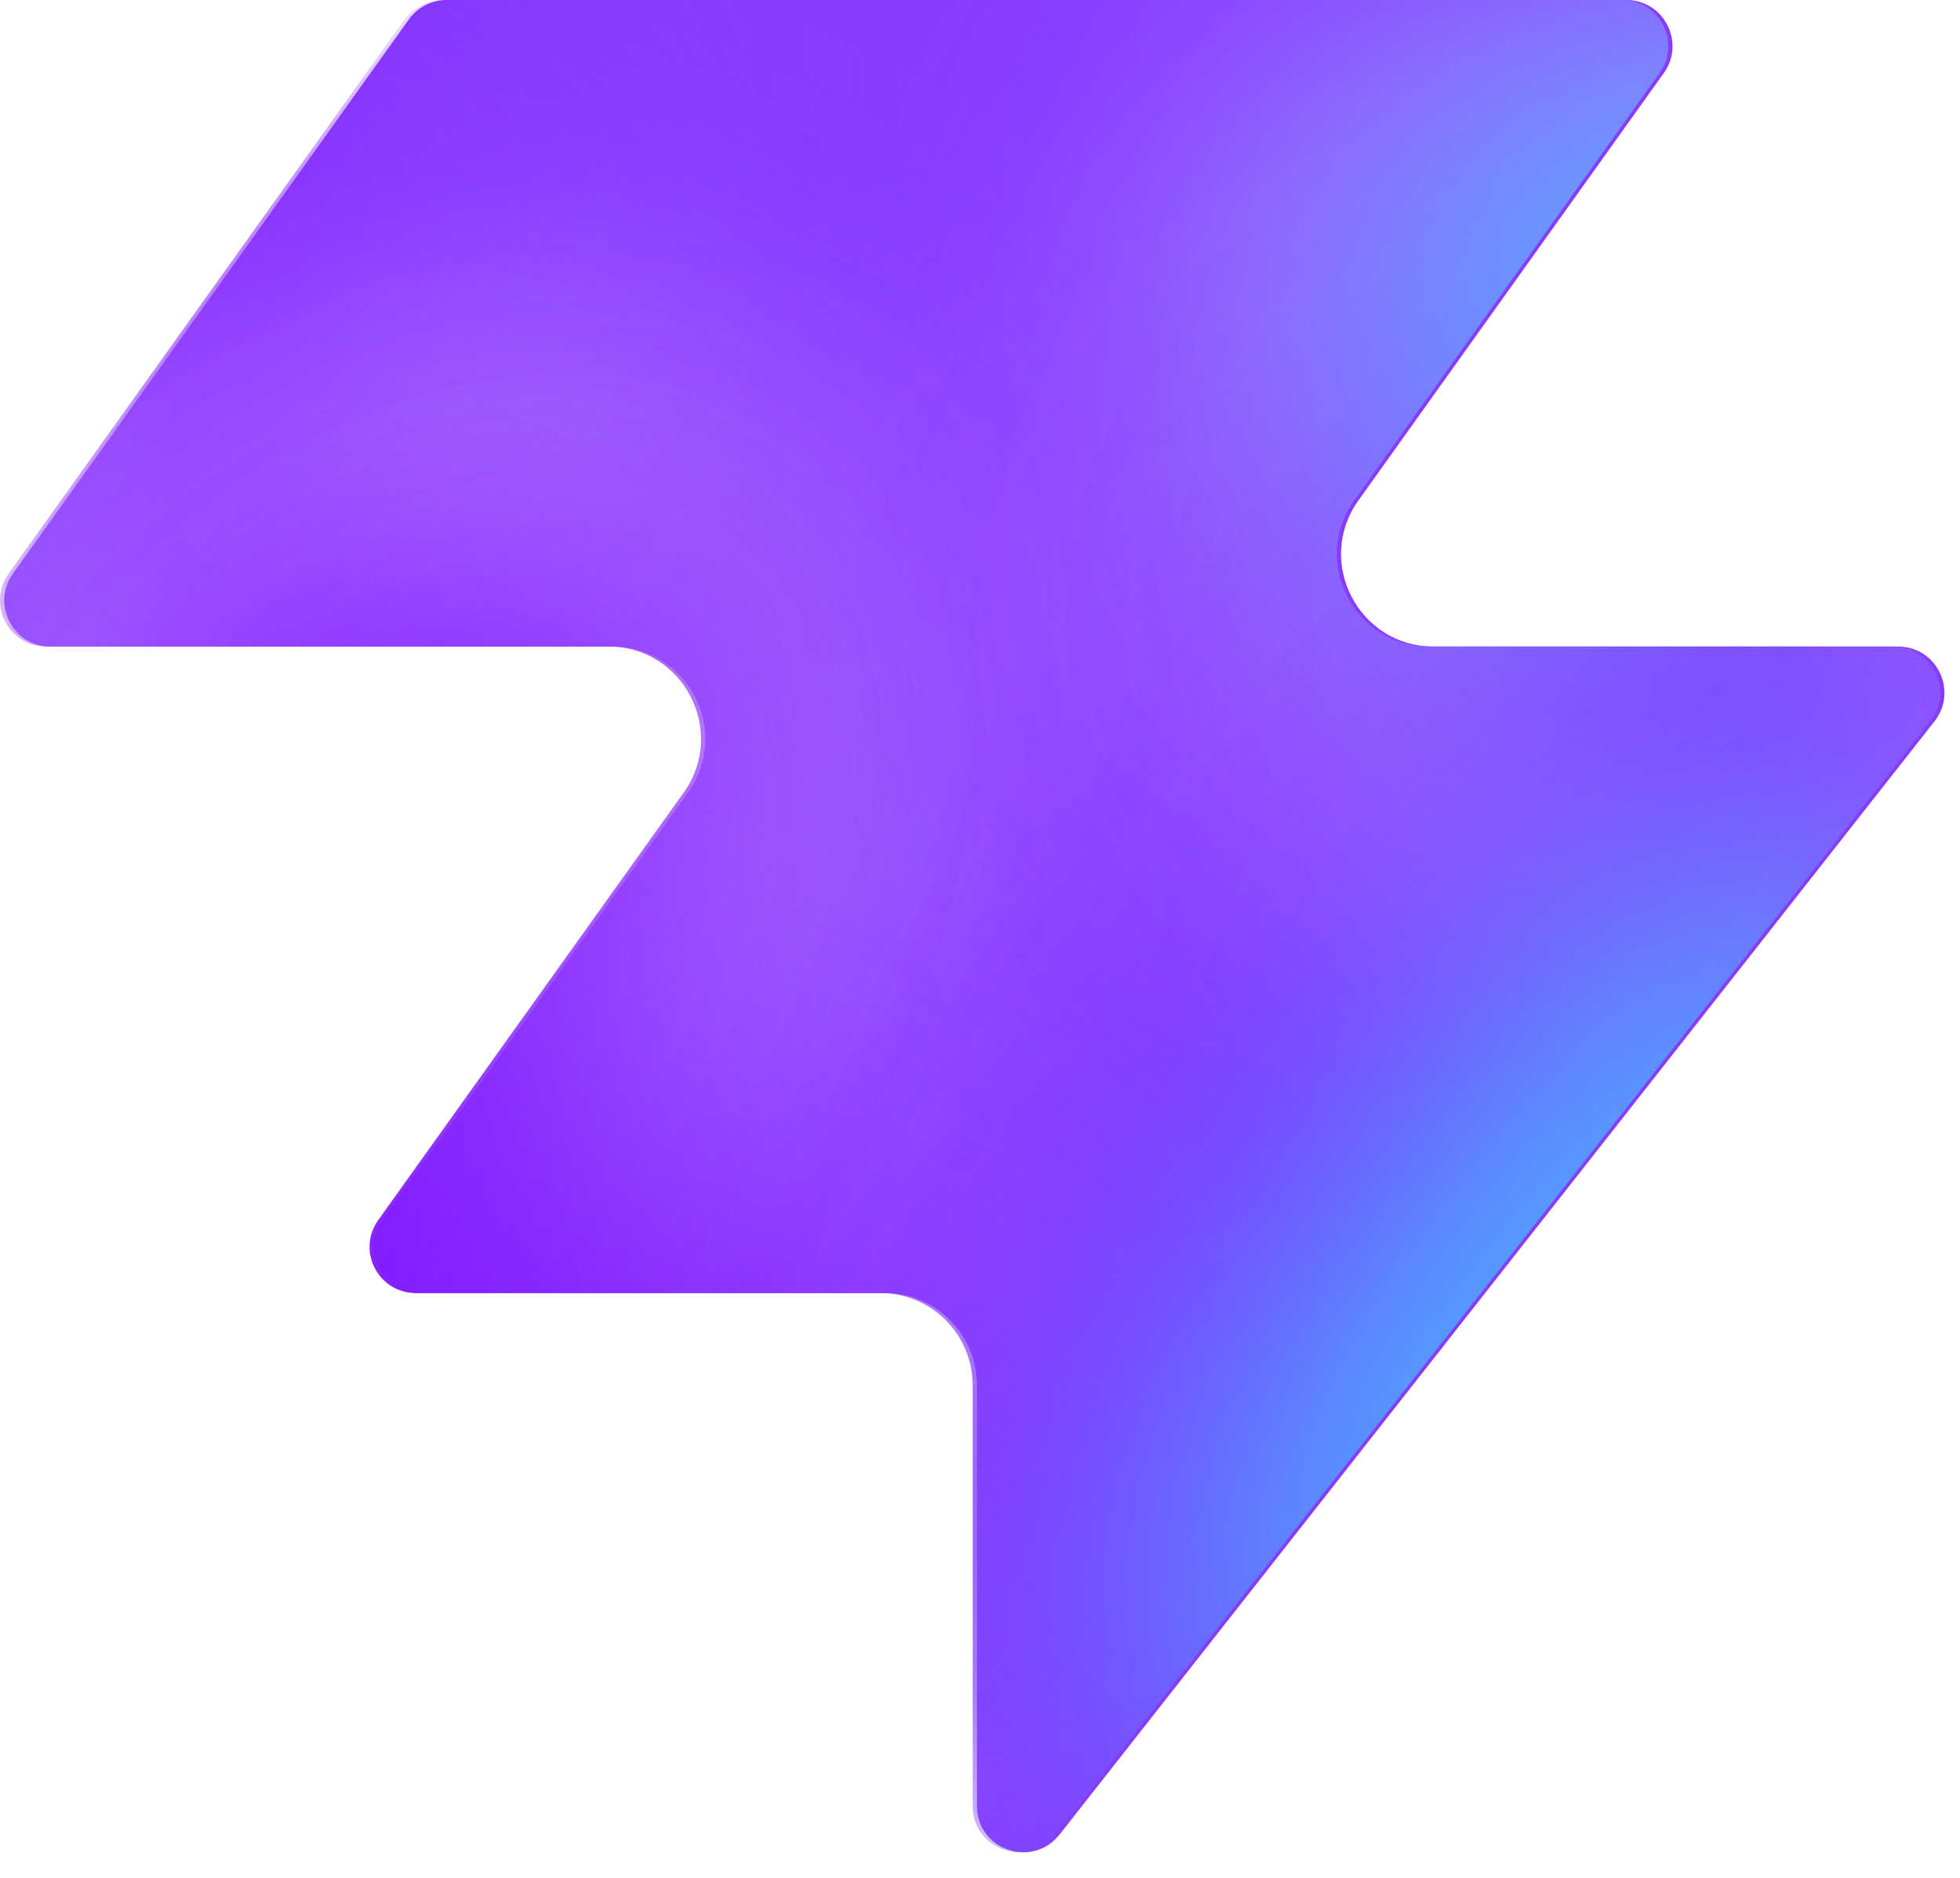
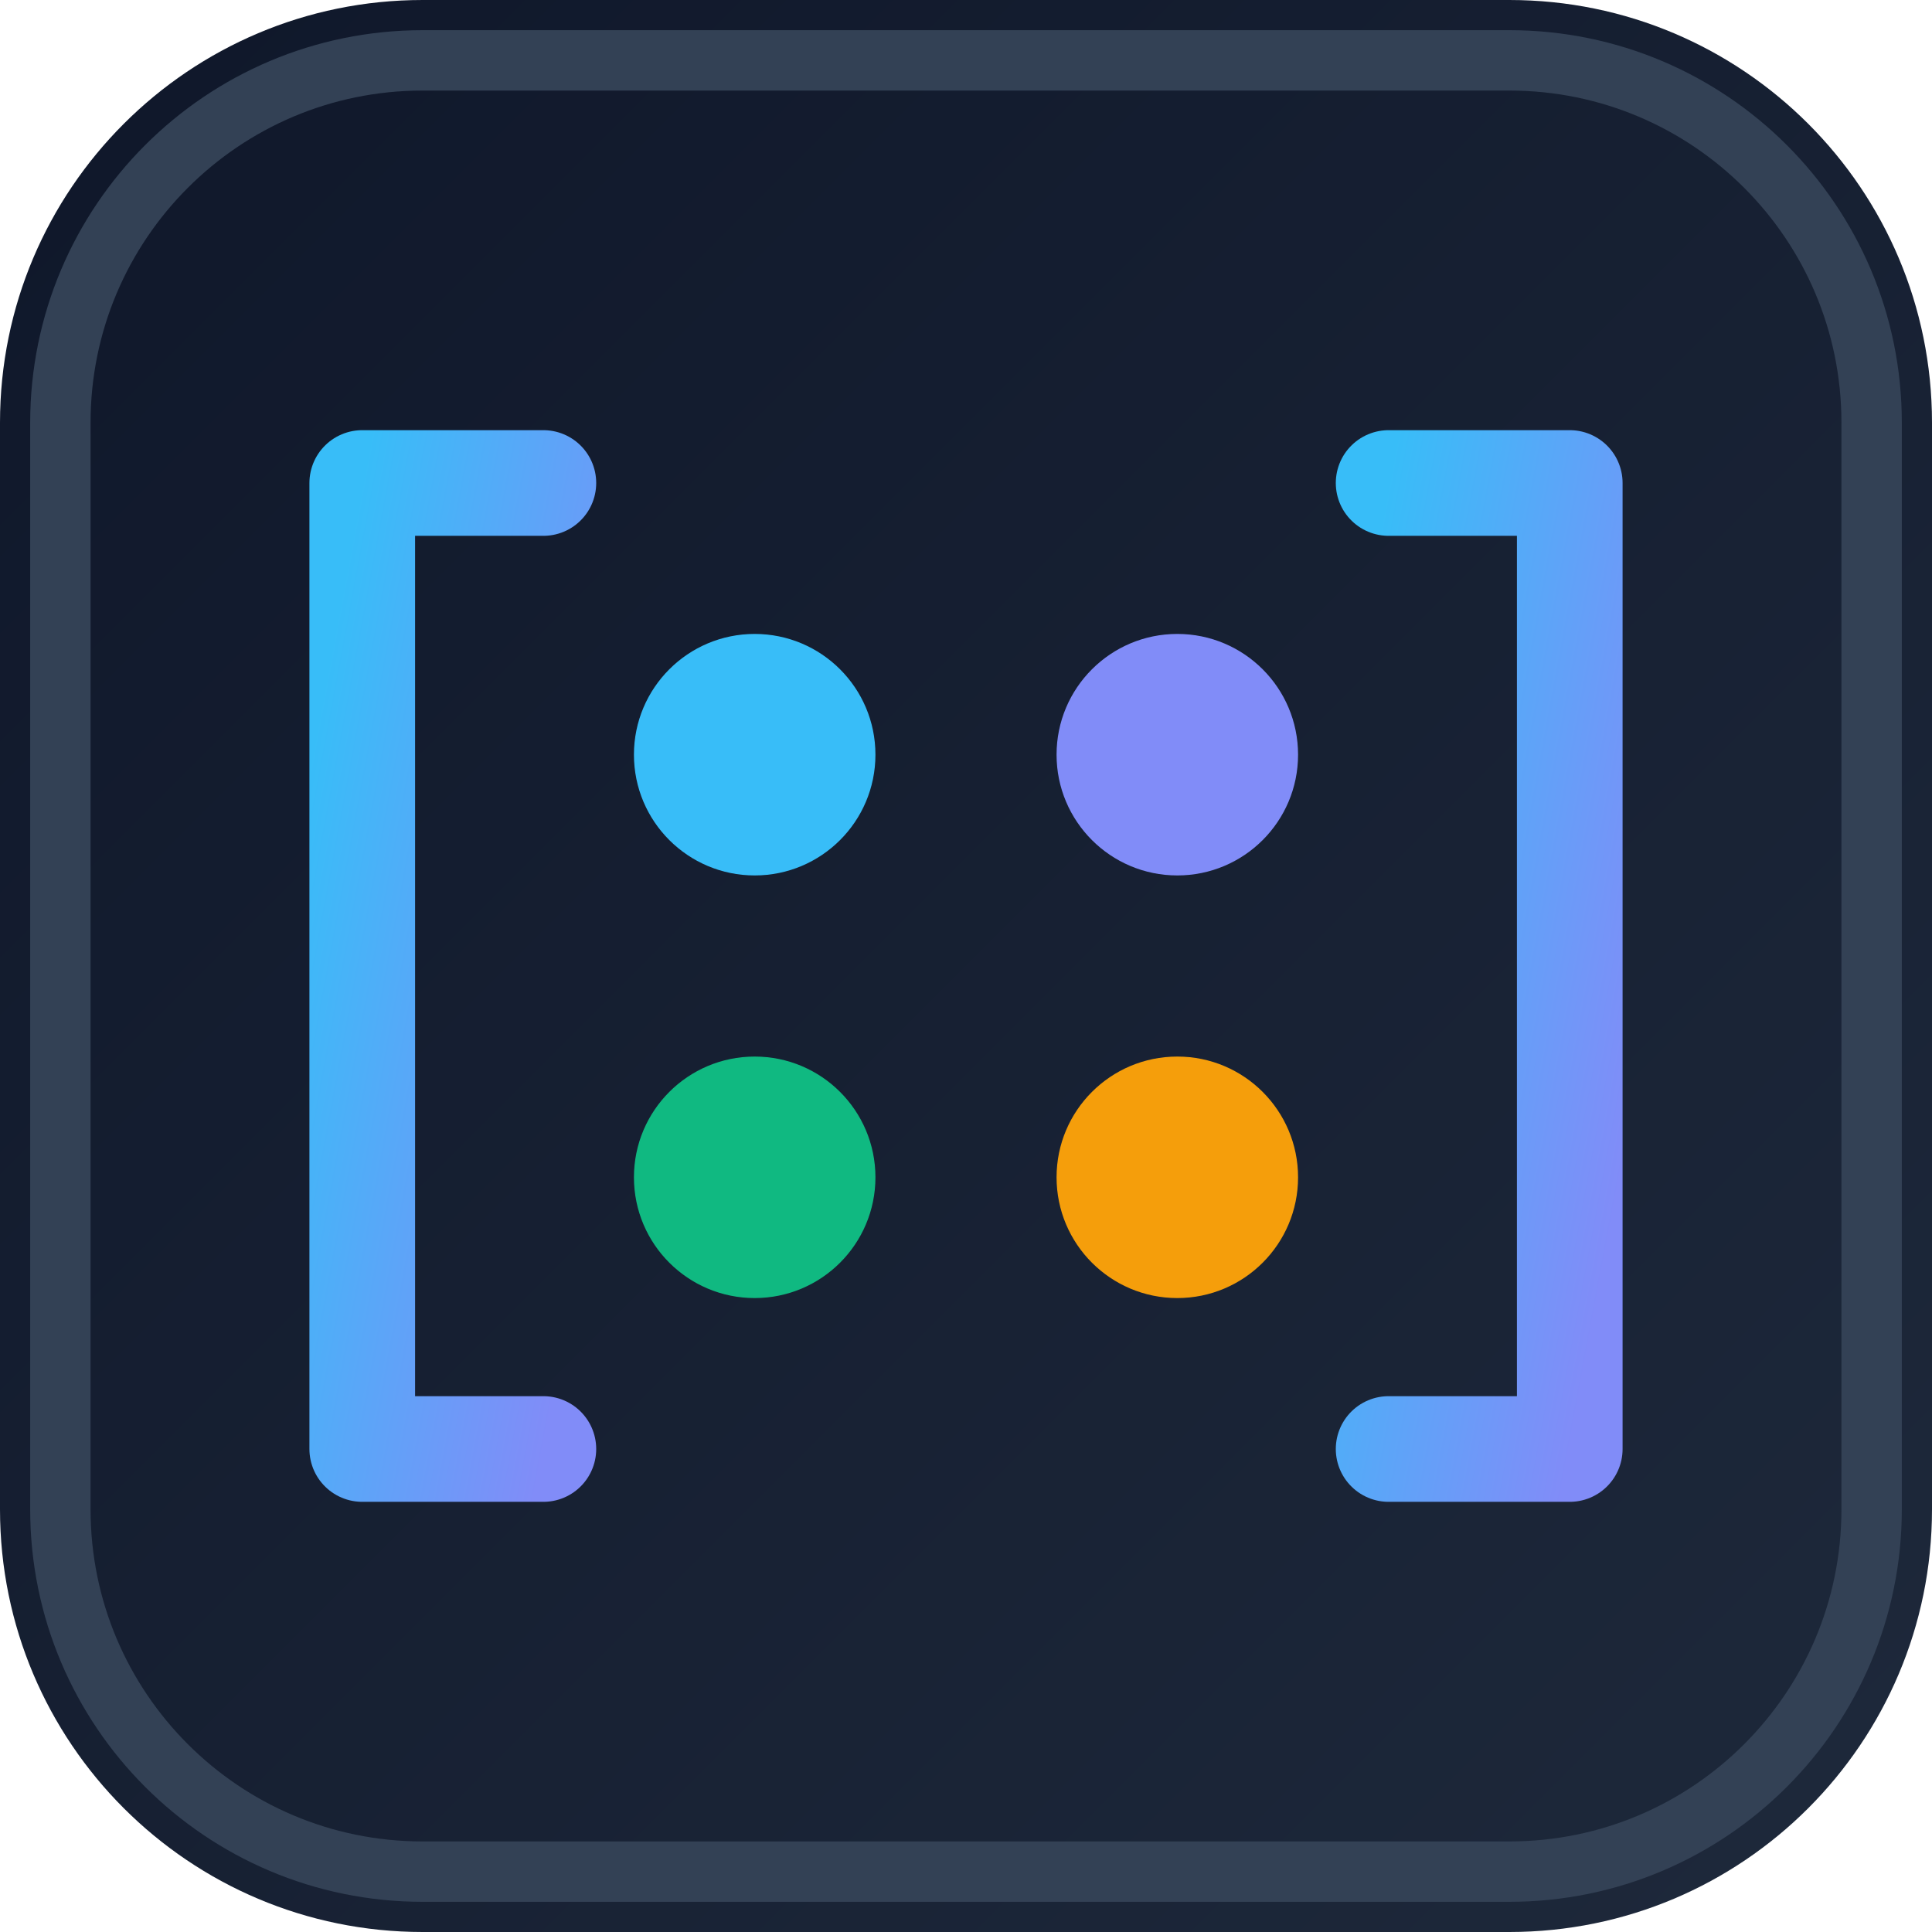
- <svg xmlns="http://www.w3.org/2000/svg" width="48" height="46" fill="none" viewBox="0 0 48 46">
-   <path fill="#863bff" d="M25.946 44.938c-.664.845-2.021.375-2.021-.698V33.937a2.26 2.26 0 0 0-2.262-2.262H10.287c-.92 0-1.456-1.04-.92-1.788l7.48-10.471c1.07-1.497 0-3.578-1.842-3.578H1.237c-.92 0-1.456-1.04-.92-1.788L10.013.474c.214-.297.556-.474.92-.474h28.894c.92 0 1.456 1.04.92 1.788l-7.48 10.471c-1.07 1.498 0 3.579 1.842 3.579h11.377c.943 0 1.473 1.088.89 1.83L25.947 44.94z" style="fill:#863bff;fill:color(display-p3 .525 .23 1);fill-opacity:1" />
-   <mask id="a" width="48" height="46" x="0" y="0" maskUnits="userSpaceOnUse" style="mask-type:alpha">
-     <path fill="#000" d="M25.842 44.938c-.664.844-2.021.375-2.021-.698V33.937a2.26 2.26 0 0 0-2.262-2.262H10.183c-.92 0-1.456-1.04-.92-1.788l7.48-10.471c1.07-1.498 0-3.579-1.842-3.579H1.133c-.92 0-1.456-1.04-.92-1.787L9.91.473c.214-.297.556-.474.92-.474h28.894c.92 0 1.456 1.04.92 1.788l-7.48 10.471c-1.07 1.498 0 3.578 1.842 3.578h11.377c.943 0 1.473 1.088.89 1.832L25.843 44.94z" style="fill:#000;fill-opacity:1" />
-   </mask>
-   <g mask="url(#a)">
-     <g filter="url(#b)">
-       <ellipse cx="5.508" cy="14.704" fill="#ede6ff" rx="5.508" ry="14.704" style="fill:#ede6ff;fill:color(display-p3 .927 .903 1);fill-opacity:1" transform="matrix(.00324 1 1 -.00324 -4.47 31.516)" />
-     </g>
-     <g filter="url(#c)">
-       <ellipse cx="10.399" cy="29.851" fill="#ede6ff" rx="10.399" ry="29.851" style="fill:#ede6ff;fill:color(display-p3 .927 .903 1);fill-opacity:1" transform="matrix(.00324 1 1 -.00324 -39.328 7.883)" />
-     </g>
-     <g filter="url(#d)">
-       <ellipse cx="5.508" cy="30.487" fill="#7e14ff" rx="5.508" ry="30.487" style="fill:#7e14ff;fill:color(display-p3 .492 .077 1);fill-opacity:1" transform="rotate(89.814 -25.913 -14.639)scale(1 -1)" />
-     </g>
-     <g filter="url(#e)">
-       <ellipse cx="5.508" cy="30.599" fill="#7e14ff" rx="5.508" ry="30.599" style="fill:#7e14ff;fill:color(display-p3 .492 .077 1);fill-opacity:1" transform="rotate(89.814 -32.644 -3.334)scale(1 -1)" />
-     </g>
-     <g filter="url(#f)">
-       <ellipse cx="5.508" cy="30.599" fill="#7e14ff" rx="5.508" ry="30.599" style="fill:#7e14ff;fill:color(display-p3 .492 .077 1);fill-opacity:1" transform="matrix(.00324 1 1 -.00324 -34.34 30.47)" />
-     </g>
-     <g filter="url(#g)">
-       <ellipse cx="14.072" cy="22.078" fill="#ede6ff" rx="14.072" ry="22.078" style="fill:#ede6ff;fill:color(display-p3 .927 .903 1);fill-opacity:1" transform="rotate(93.35 24.506 48.493)scale(-1 1)" />
-     </g>
-     <g filter="url(#h)">
-       <ellipse cx="3.47" cy="21.501" fill="#7e14ff" rx="3.47" ry="21.501" style="fill:#7e14ff;fill:color(display-p3 .492 .077 1);fill-opacity:1" transform="rotate(89.009 28.708 47.59)scale(-1 1)" />
-     </g>
-     <g filter="url(#i)">
-       <ellipse cx="3.47" cy="21.501" fill="#7e14ff" rx="3.47" ry="21.501" style="fill:#7e14ff;fill:color(display-p3 .492 .077 1);fill-opacity:1" transform="rotate(89.009 28.708 47.59)scale(-1 1)" />
-     </g>
-     <g filter="url(#j)">
-       <ellipse cx=".387" cy="8.972" fill="#7e14ff" rx="4.407" ry="29.108" style="fill:#7e14ff;fill:color(display-p3 .492 .077 1);fill-opacity:1" transform="rotate(39.51 .387 8.972)" />
-     </g>
-     <g filter="url(#k)">
-       <ellipse cx="47.523" cy="-6.092" fill="#7e14ff" rx="4.407" ry="29.108" style="fill:#7e14ff;fill:color(display-p3 .492 .077 1);fill-opacity:1" transform="rotate(37.892 47.523 -6.092)" />
-     </g>
-     <g filter="url(#l)">
-       <ellipse cx="41.412" cy="6.333" fill="#47bfff" rx="5.971" ry="9.665" style="fill:#47bfff;fill:color(display-p3 .28 .748 1);fill-opacity:1" transform="rotate(37.892 41.412 6.333)" />
-     </g>
-     <g filter="url(#m)">
-       <ellipse cx="-1.879" cy="38.332" fill="#7e14ff" rx="4.407" ry="29.108" style="fill:#7e14ff;fill:color(display-p3 .492 .077 1);fill-opacity:1" transform="rotate(37.892 -1.88 38.332)" />
-     </g>
-     <g filter="url(#n)">
-       <ellipse cx="-1.879" cy="38.332" fill="#7e14ff" rx="4.407" ry="29.108" style="fill:#7e14ff;fill:color(display-p3 .492 .077 1);fill-opacity:1" transform="rotate(37.892 -1.88 38.332)" />
-     </g>
-     <g filter="url(#o)">
-       <ellipse cx="35.651" cy="29.907" fill="#7e14ff" rx="4.407" ry="29.108" style="fill:#7e14ff;fill:color(display-p3 .492 .077 1);fill-opacity:1" transform="rotate(37.892 35.651 29.907)" />
-     </g>
-     <g filter="url(#p)">
-       <ellipse cx="38.418" cy="32.4" fill="#47bfff" rx="5.971" ry="15.297" style="fill:#47bfff;fill:color(display-p3 .28 .748 1);fill-opacity:1" transform="rotate(37.892 38.418 32.4)" />
-     </g>
-   </g>
+ <svg xmlns="http://www.w3.org/2000/svg" viewBox="0 0 64 64" width="64" height="64">
  <defs>
-     <filter id="b" width="60.045" height="41.654" x="-19.77" y="16.149" color-interpolation-filters="sRGB" filterUnits="userSpaceOnUse">
-       <feFlood flood-opacity="0" result="BackgroundImageFix" />
-       <feBlend in="SourceGraphic" in2="BackgroundImageFix" result="shape" />
-       <feGaussianBlur result="effect1_foregroundBlur_2002_17158" stdDeviation="7.659" />
-     </filter>
-     <filter id="c" width="90.34" height="51.437" x="-54.613" y="-7.533" color-interpolation-filters="sRGB" filterUnits="userSpaceOnUse">
-       <feFlood flood-opacity="0" result="BackgroundImageFix" />
-       <feBlend in="SourceGraphic" in2="BackgroundImageFix" result="shape" />
-       <feGaussianBlur result="effect1_foregroundBlur_2002_17158" stdDeviation="7.659" />
-     </filter>
-     <filter id="d" width="79.355" height="29.4" x="-49.64" y="2.03" color-interpolation-filters="sRGB" filterUnits="userSpaceOnUse">
-       <feFlood flood-opacity="0" result="BackgroundImageFix" />
-       <feBlend in="SourceGraphic" in2="BackgroundImageFix" result="shape" />
-       <feGaussianBlur result="effect1_foregroundBlur_2002_17158" stdDeviation="4.596" />
-     </filter>
-     <filter id="e" width="79.579" height="29.4" x="-45.045" y="20.029" color-interpolation-filters="sRGB" filterUnits="userSpaceOnUse">
-       <feFlood flood-opacity="0" result="BackgroundImageFix" />
-       <feBlend in="SourceGraphic" in2="BackgroundImageFix" result="shape" />
-       <feGaussianBlur result="effect1_foregroundBlur_2002_17158" stdDeviation="4.596" />
-     </filter>
-     <filter id="f" width="79.579" height="29.4" x="-43.513" y="21.178" color-interpolation-filters="sRGB" filterUnits="userSpaceOnUse">
-       <feFlood flood-opacity="0" result="BackgroundImageFix" />
-       <feBlend in="SourceGraphic" in2="BackgroundImageFix" result="shape" />
-       <feGaussianBlur result="effect1_foregroundBlur_2002_17158" stdDeviation="4.596" />
-     </filter>
-     <filter id="g" width="74.749" height="58.852" x="15.756" y="-17.901" color-interpolation-filters="sRGB" filterUnits="userSpaceOnUse">
-       <feFlood flood-opacity="0" result="BackgroundImageFix" />
-       <feBlend in="SourceGraphic" in2="BackgroundImageFix" result="shape" />
-       <feGaussianBlur result="effect1_foregroundBlur_2002_17158" stdDeviation="7.659" />
-     </filter>
-     <filter id="h" width="61.377" height="25.362" x="23.548" y="2.284" color-interpolation-filters="sRGB" filterUnits="userSpaceOnUse">
-       <feFlood flood-opacity="0" result="BackgroundImageFix" />
-       <feBlend in="SourceGraphic" in2="BackgroundImageFix" result="shape" />
-       <feGaussianBlur result="effect1_foregroundBlur_2002_17158" stdDeviation="4.596" />
-     </filter>
-     <filter id="i" width="61.377" height="25.362" x="23.548" y="2.284" color-interpolation-filters="sRGB" filterUnits="userSpaceOnUse">
-       <feFlood flood-opacity="0" result="BackgroundImageFix" />
-       <feBlend in="SourceGraphic" in2="BackgroundImageFix" result="shape" />
-       <feGaussianBlur result="effect1_foregroundBlur_2002_17158" stdDeviation="4.596" />
-     </filter>
-     <filter id="j" width="56.045" height="63.649" x="-27.636" y="-22.853" color-interpolation-filters="sRGB" filterUnits="userSpaceOnUse">
-       <feFlood flood-opacity="0" result="BackgroundImageFix" />
-       <feBlend in="SourceGraphic" in2="BackgroundImageFix" result="shape" />
-       <feGaussianBlur result="effect1_foregroundBlur_2002_17158" stdDeviation="4.596" />
-     </filter>
-     <filter id="k" width="54.814" height="64.646" x="20.116" y="-38.415" color-interpolation-filters="sRGB" filterUnits="userSpaceOnUse">
-       <feFlood flood-opacity="0" result="BackgroundImageFix" />
-       <feBlend in="SourceGraphic" in2="BackgroundImageFix" result="shape" />
-       <feGaussianBlur result="effect1_foregroundBlur_2002_17158" stdDeviation="4.596" />
-     </filter>
-     <filter id="l" width="33.541" height="35.313" x="24.641" y="-11.323" color-interpolation-filters="sRGB" filterUnits="userSpaceOnUse">
-       <feFlood flood-opacity="0" result="BackgroundImageFix" />
-       <feBlend in="SourceGraphic" in2="BackgroundImageFix" result="shape" />
-       <feGaussianBlur result="effect1_foregroundBlur_2002_17158" stdDeviation="4.596" />
-     </filter>
-     <filter id="m" width="54.814" height="64.646" x="-29.286" y="6.009" color-interpolation-filters="sRGB" filterUnits="userSpaceOnUse">
-       <feFlood flood-opacity="0" result="BackgroundImageFix" />
-       <feBlend in="SourceGraphic" in2="BackgroundImageFix" result="shape" />
-       <feGaussianBlur result="effect1_foregroundBlur_2002_17158" stdDeviation="4.596" />
-     </filter>
-     <filter id="n" width="54.814" height="64.646" x="-29.286" y="6.009" color-interpolation-filters="sRGB" filterUnits="userSpaceOnUse">
-       <feFlood flood-opacity="0" result="BackgroundImageFix" />
-       <feBlend in="SourceGraphic" in2="BackgroundImageFix" result="shape" />
-       <feGaussianBlur result="effect1_foregroundBlur_2002_17158" stdDeviation="4.596" />
-     </filter>
-     <filter id="o" width="54.814" height="64.646" x="8.244" y="-2.416" color-interpolation-filters="sRGB" filterUnits="userSpaceOnUse">
-       <feFlood flood-opacity="0" result="BackgroundImageFix" />
-       <feBlend in="SourceGraphic" in2="BackgroundImageFix" result="shape" />
-       <feGaussianBlur result="effect1_foregroundBlur_2002_17158" stdDeviation="4.596" />
-     </filter>
-     <filter id="p" width="39.409" height="43.623" x="18.713" y="10.588" color-interpolation-filters="sRGB" filterUnits="userSpaceOnUse">
-       <feFlood flood-opacity="0" result="BackgroundImageFix" />
-       <feBlend in="SourceGraphic" in2="BackgroundImageFix" result="shape" />
-       <feGaussianBlur result="effect1_foregroundBlur_2002_17158" stdDeviation="4.596" />
-     </filter>
+     <linearGradient id="bgGrad" x1="0%" y1="0%" x2="100%" y2="100%">
+       <stop offset="0%" stop-color="#0f172a" />
+       <stop offset="100%" stop-color="#1e293b" />
+     </linearGradient>
+     <linearGradient id="cyanGrad" x1="0%" y1="0%" x2="100%" y2="100%">
+       <stop offset="0%" stop-color="#38bdf8" />
+       <stop offset="100%" stop-color="#818cf8" />
+     </linearGradient>
  </defs>
+   <rect width="64" height="64" rx="14" fill="url(#bgGrad)" />
+   <rect x="2" y="2" width="60" height="60" rx="12" fill="none" stroke="#334155" stroke-width="2" />
+   <path d="M18 16 L12 16 L12 48 L18 48" fill="none" stroke="url(#cyanGrad)" stroke-width="3.5" stroke-linecap="round" stroke-linejoin="round" />
+   <path d="M46 16 L52 16 L52 48 L46 48" fill="none" stroke="url(#cyanGrad)" stroke-width="3.5" stroke-linecap="round" stroke-linejoin="round" />
+   <circle cx="25" cy="25" r="4" fill="#38bdf8" />
+   <circle cx="39" cy="25" r="4" fill="#818cf8" />
+   <circle cx="25" cy="39" r="4" fill="#10b981" />
+   <circle cx="39" cy="39" r="4" fill="#f59e0b" />
</svg>
